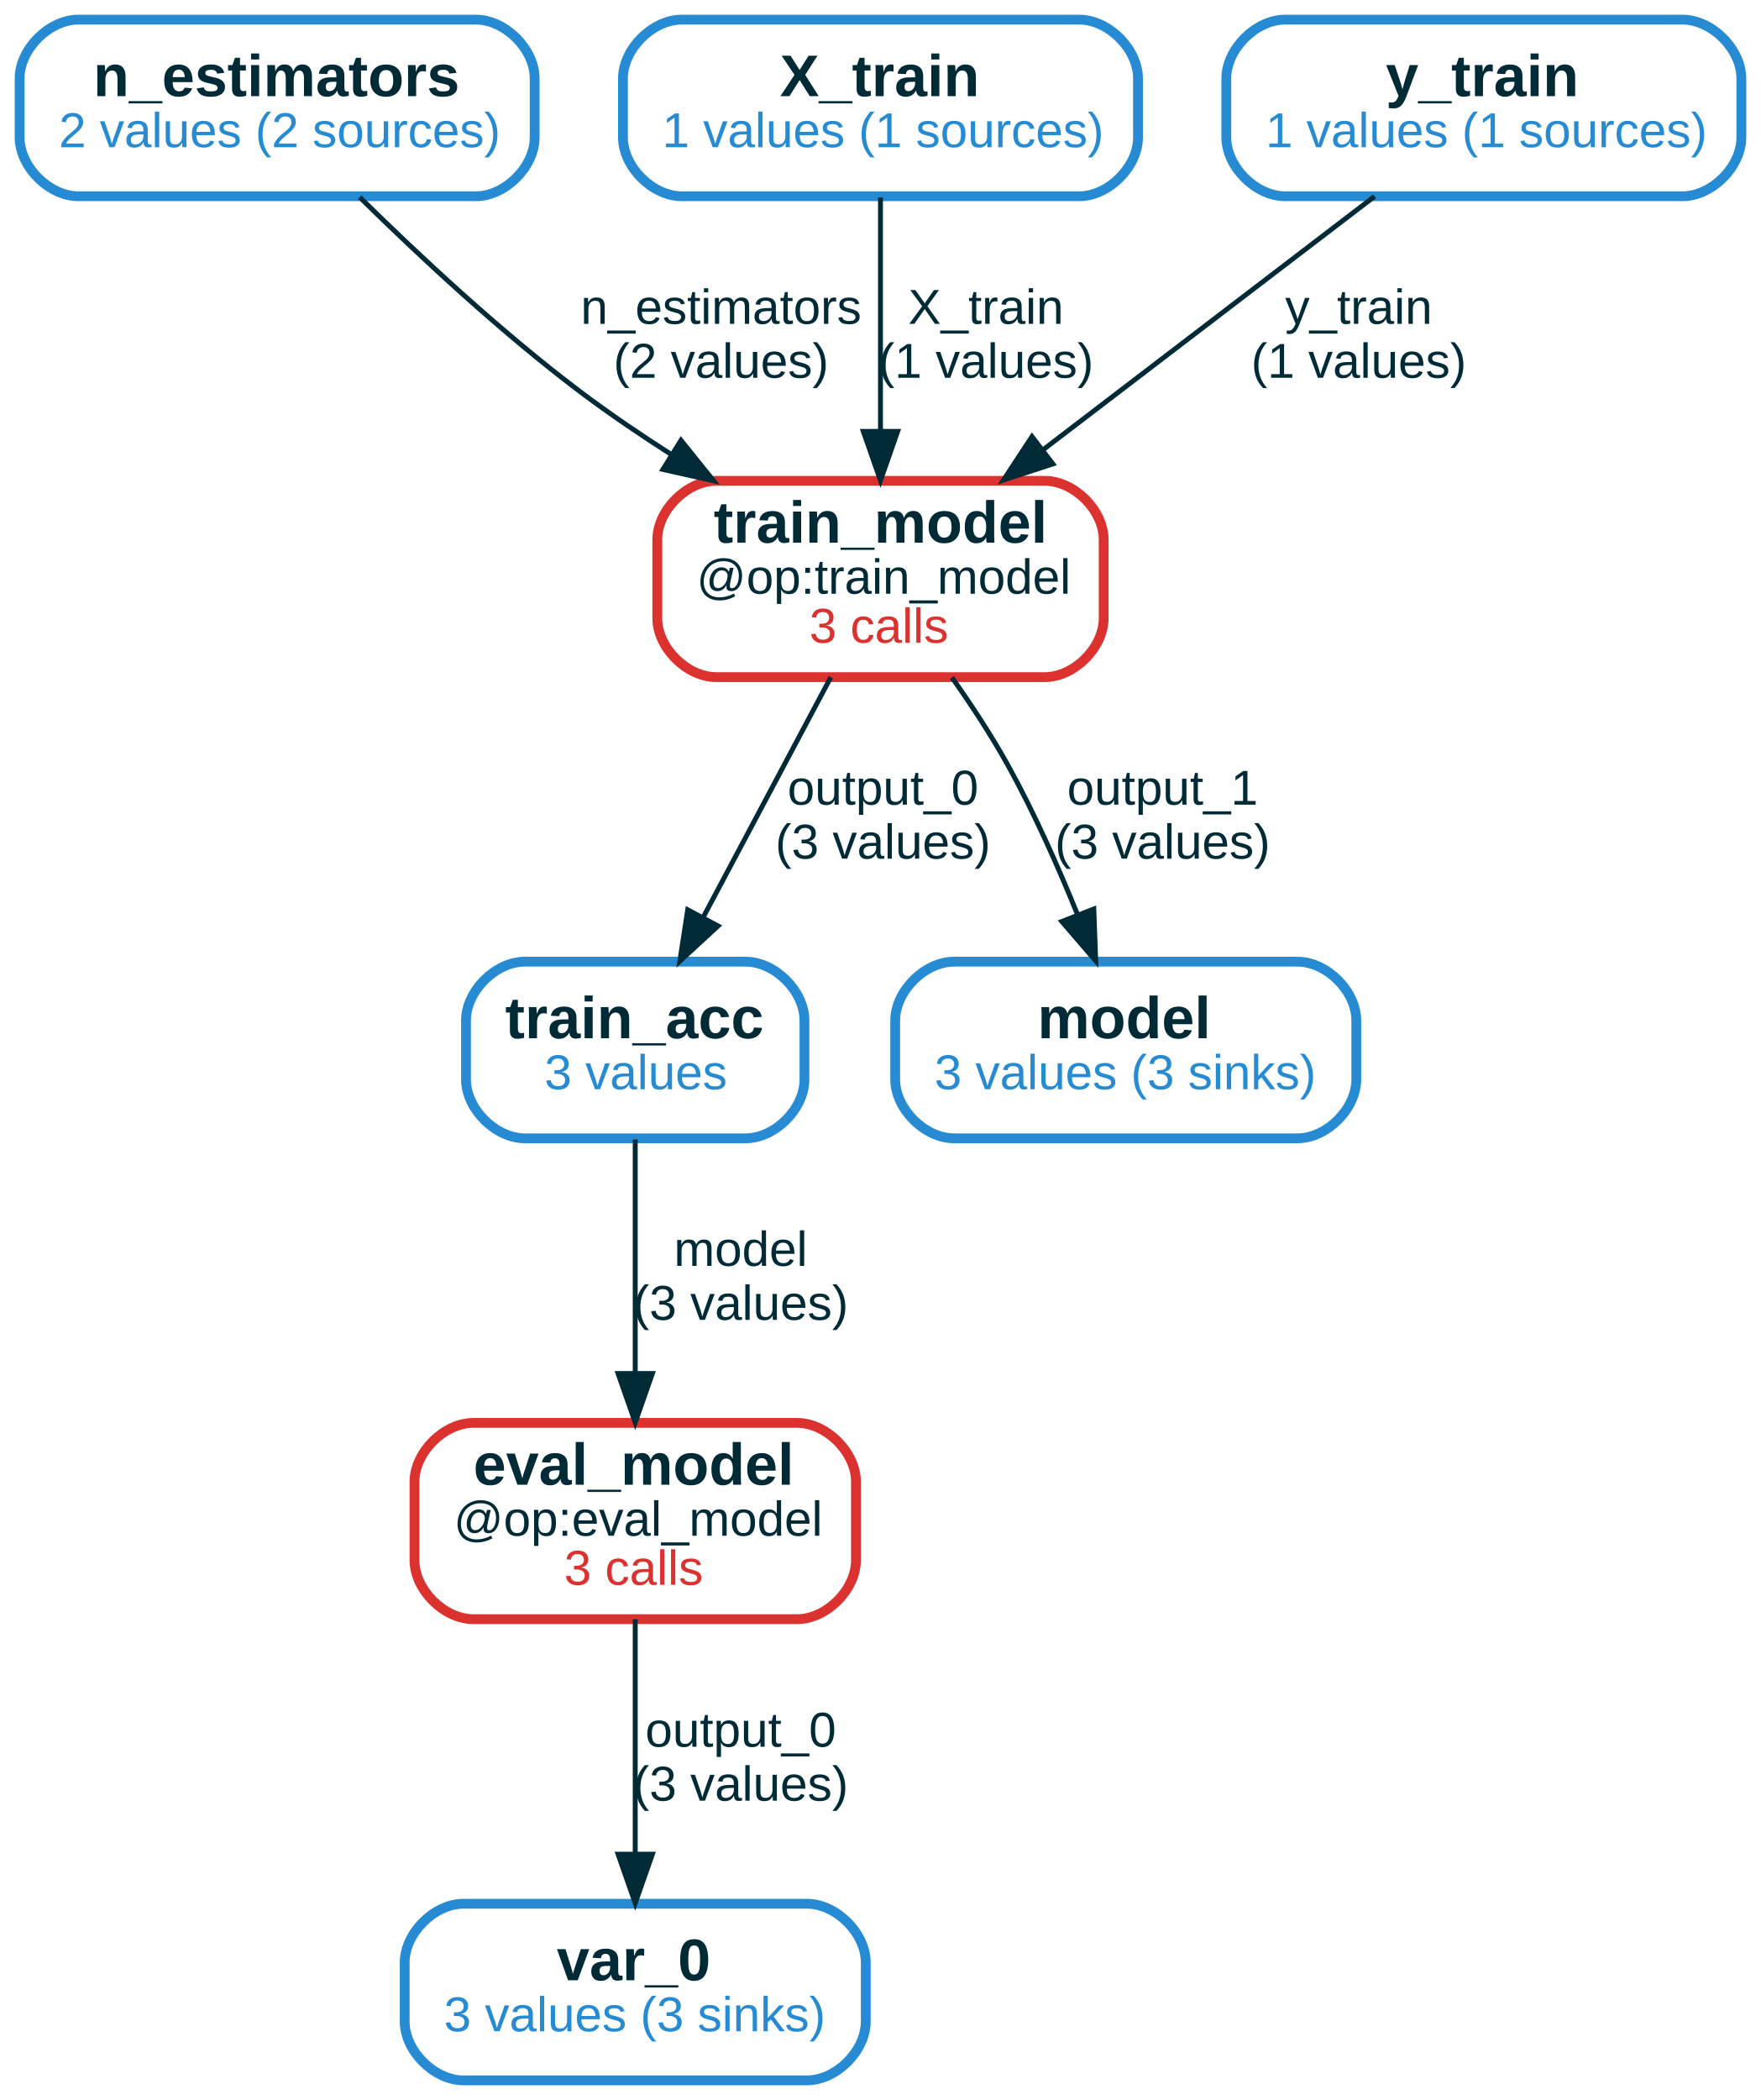
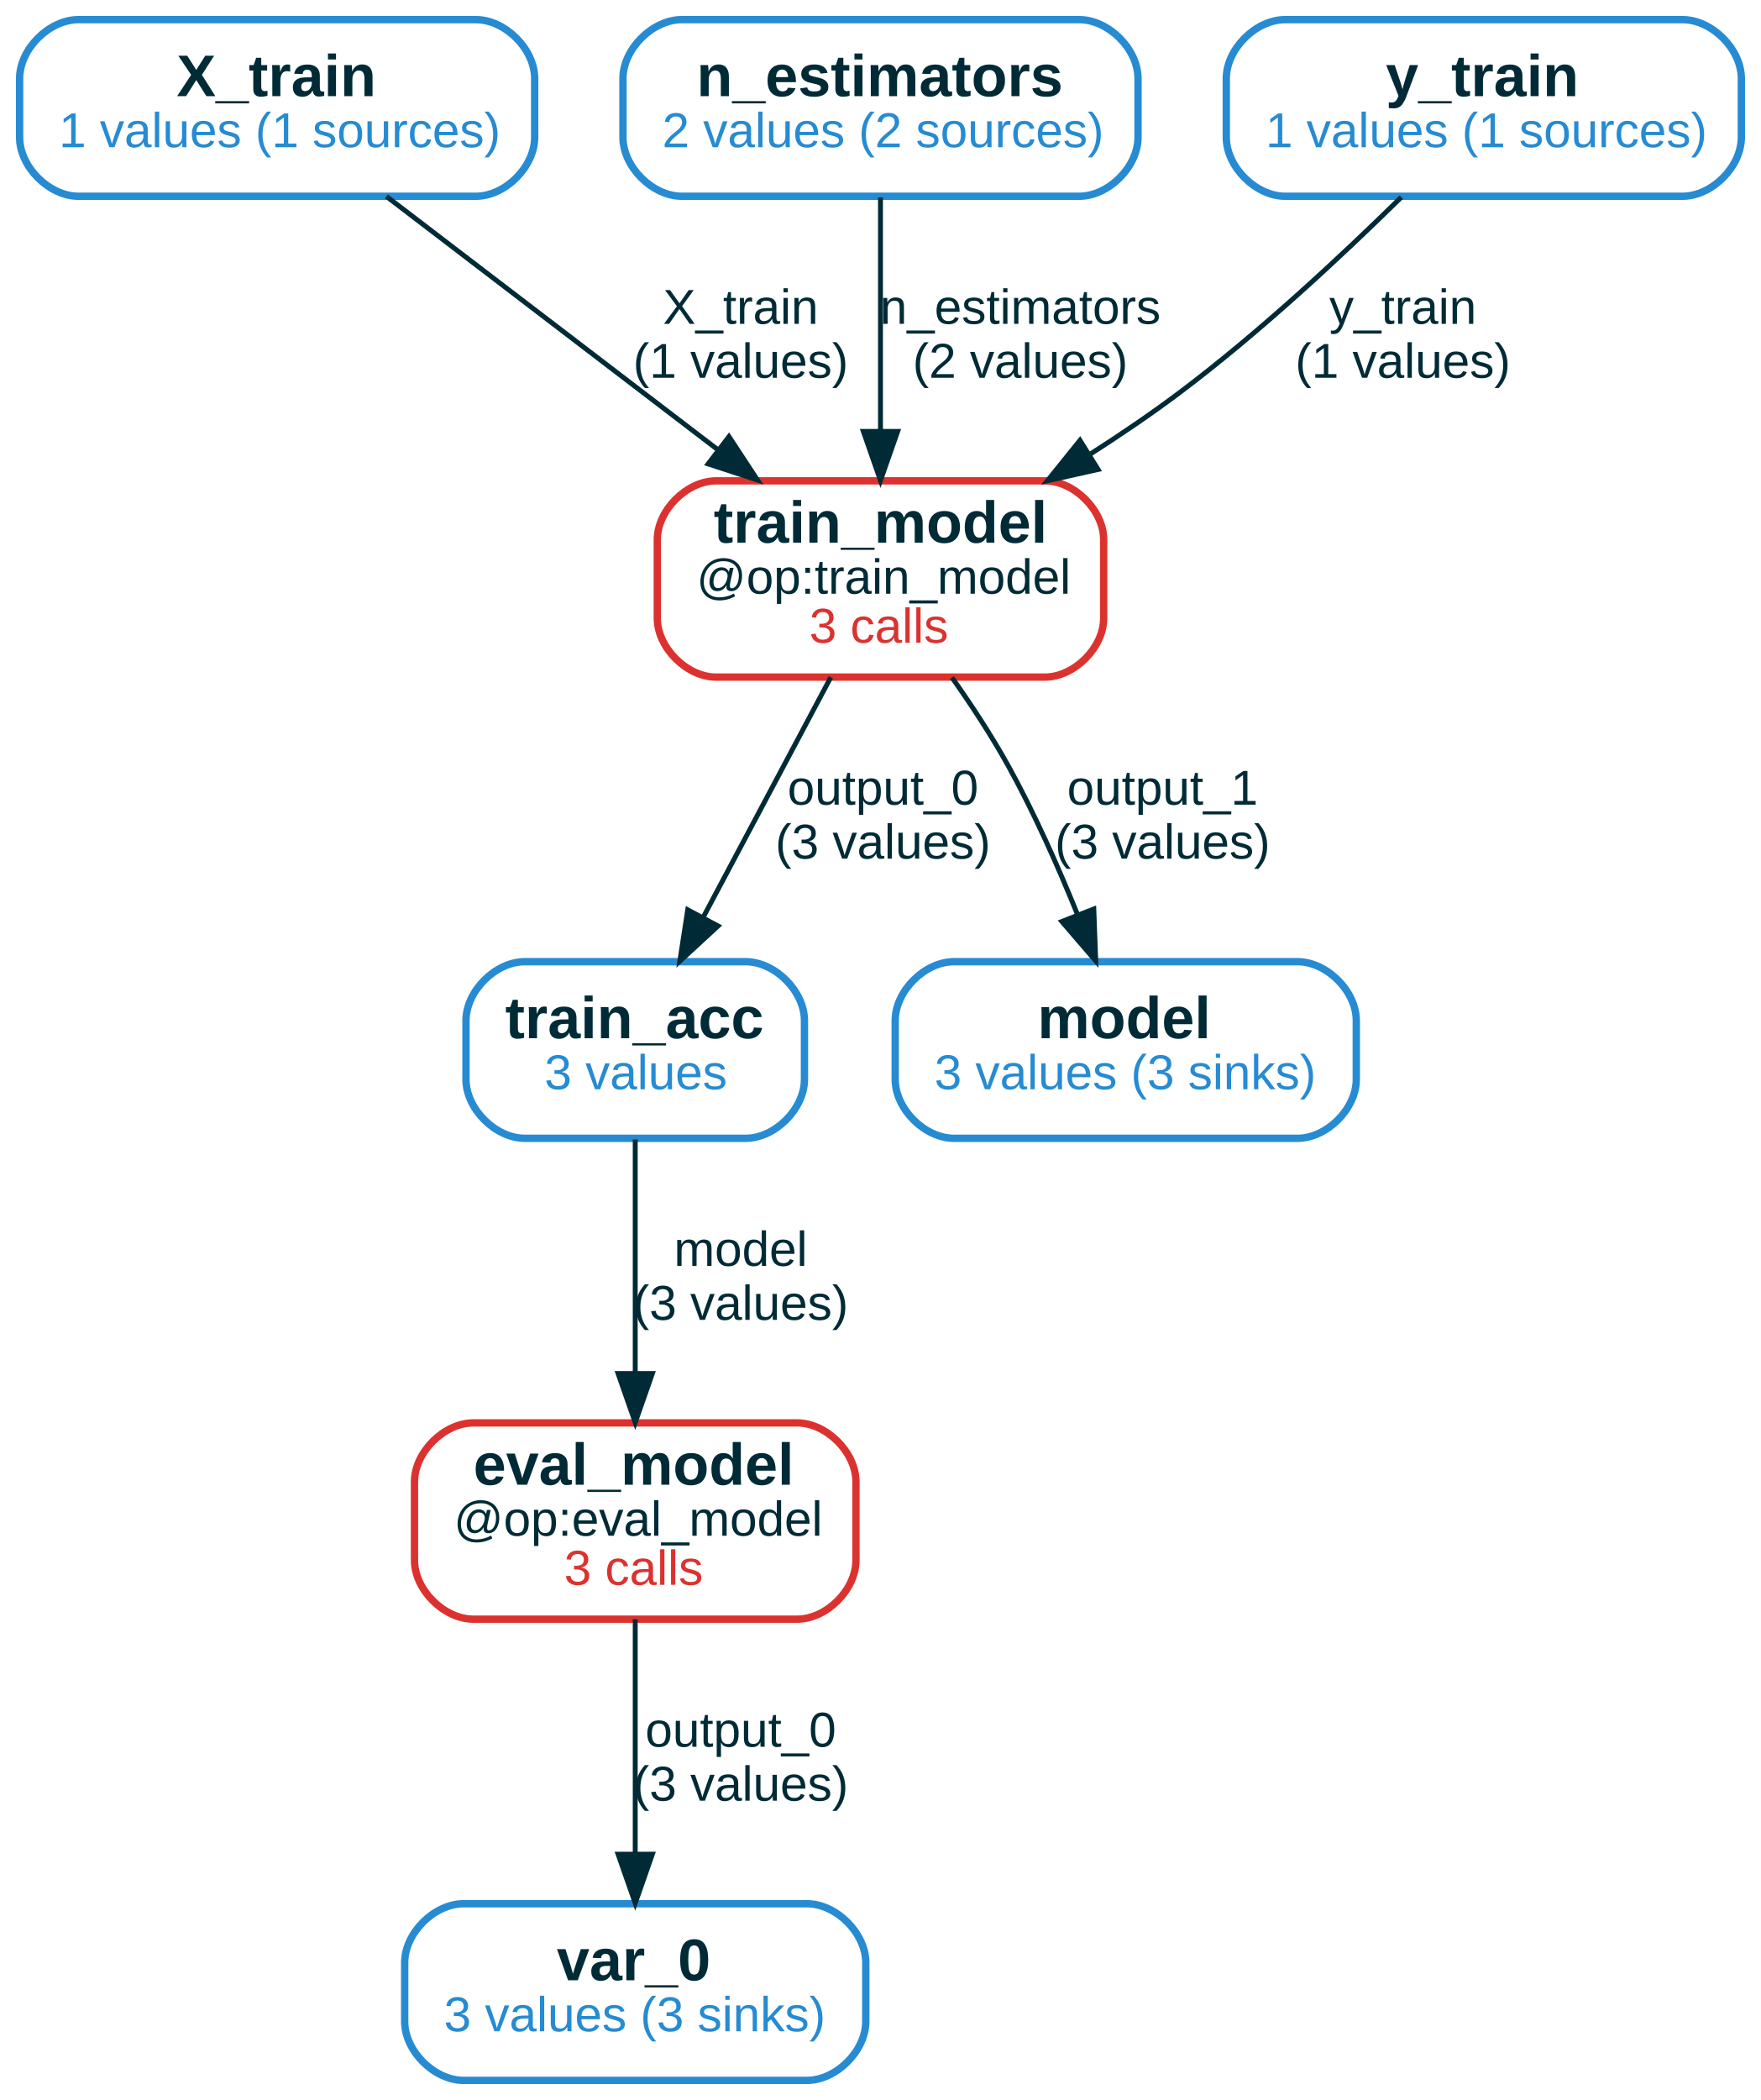
<svg xmlns="http://www.w3.org/2000/svg" width="359pt" height="428pt" viewBox="0.00 0.00 359.00 428.00">
  <g id="graph0" class="graph" transform="scale(1 1) rotate(0) translate(4 424)">
    <polygon fill="white" stroke="transparent" points="-4,4 -4,-424 355,-424 355,4 -4,4" />
    <g id="node1" class="node">
-       <path fill="none" stroke="#268bd2" stroke-width="2" d="M93,-420C93,-420 12,-420 12,-420 6,-420 0,-414 0,-408 0,-408 0,-396 0,-396 0,-390 6,-384 12,-384 12,-384 93,-384 93,-384 99,-384 105,-390 105,-396 105,-396 105,-408 105,-408 105,-414 99,-420 93,-420" />
-       <text text-anchor="start" x="15" y="-404.4" font-family="Liberation Sans,Helvetica,Arial,sans-serif" font-weight="bold" font-size="12.00" fill="#002b36">n_estimators</text>
-       <text text-anchor="start" x="8" y="-394" font-family="Liberation Sans,Helvetica,Arial,sans-serif" font-size="10.00" fill="#268bd2">2 values (2 sources)</text>
+       <path fill="none" stroke="#268bd2" stroke-width="1.5" d="M93,-420C93,-420 12,-420 12,-420 6,-420 0,-414 0,-408 0,-408 0,-396 0,-396 0,-390 6,-384 12,-384 12,-384 93,-384 93,-384 99,-384 105,-390 105,-396 105,-396 105,-408 105,-408 105,-414 99,-420 93,-420" />
+       <text text-anchor="start" x="32" y="-404.4" font-family="Liberation Sans,Helvetica,Arial,sans-serif" font-weight="bold" font-size="12.00" fill="#002b36">X_train</text>
+       <text text-anchor="start" x="8" y="-394" font-family="Liberation Sans,Helvetica,Arial,sans-serif" font-size="10.00" fill="#268bd2">1 values (1 sources)</text>
    </g>
    <g id="node7" class="node">
-       <path fill="none" stroke="#dc322f" stroke-width="2" d="M209,-326C209,-326 142,-326 142,-326 136,-326 130,-320 130,-314 130,-314 130,-298 130,-298 130,-292 136,-286 142,-286 142,-286 209,-286 209,-286 215,-286 221,-292 221,-298 221,-298 221,-314 221,-314 221,-320 215,-326 209,-326" />
+       <path fill="none" stroke="#dc322f" stroke-width="1.5" d="M209,-326C209,-326 142,-326 142,-326 136,-326 130,-320 130,-314 130,-314 130,-298 130,-298 130,-292 136,-286 142,-286 142,-286 209,-286 209,-286 215,-286 221,-292 221,-298 221,-298 221,-314 221,-314 221,-320 215,-326 209,-326" />
      <text text-anchor="start" x="141.5" y="-313.4" font-family="Liberation Sans,Helvetica,Arial,sans-serif" font-weight="bold" font-size="12.00" fill="#002b36">train_model</text>
      <text text-anchor="start" x="138" y="-303" font-family="Liberation Sans,Helvetica,Arial,sans-serif" font-size="10.00" fill="#002b36">@op:train_model</text>
      <text text-anchor="start" x="161" y="-293" font-family="Liberation Sans,Helvetica,Arial,sans-serif" font-size="10.00" fill="#dc322f">3 calls</text>
    </g>
-     <g id="edge4" class="edge">
-       <path fill="none" stroke="#002b36" d="M69.33,-383.81C81.37,-371.96 98.25,-356.21 114.5,-344 120.29,-339.65 126.61,-335.36 132.92,-331.33" />
-       <polygon fill="#002b36" stroke="#002b36" points="134.83,-334.26 141.48,-326.01 131.14,-328.32 134.83,-334.26" />
-       <text text-anchor="middle" x="143" y="-358" font-family="Liberation Sans,Helvetica,Arial,sans-serif" font-size="10.00" fill="#002b36">n_estimators</text>
-       <text text-anchor="middle" x="143" y="-347" font-family="Liberation Sans,Helvetica,Arial,sans-serif" font-size="10.00" fill="#002b36">(2 values)</text>
+     <g id="edge3" class="edge">
+       <path fill="none" stroke="#002b36" d="M74.77,-383.98C93.6,-369.59 120.84,-348.78 142.24,-332.42" />
+       <polygon fill="#002b36" stroke="#002b36" points="144.61,-335.02 150.43,-326.16 140.36,-329.45 144.61,-335.02" />
+       <text text-anchor="middle" x="147" y="-358" font-family="Liberation Sans,Helvetica,Arial,sans-serif" font-size="10.00" fill="#002b36">X_train</text>
+       <text text-anchor="middle" x="147" y="-347" font-family="Liberation Sans,Helvetica,Arial,sans-serif" font-size="10.00" fill="#002b36">(1 values)</text>
    </g>
    <g id="node2" class="node">
-       <path fill="none" stroke="#268bd2" stroke-width="2" d="M216,-420C216,-420 135,-420 135,-420 129,-420 123,-414 123,-408 123,-408 123,-396 123,-396 123,-390 129,-384 135,-384 135,-384 216,-384 216,-384 222,-384 228,-390 228,-396 228,-396 228,-408 228,-408 228,-414 222,-420 216,-420" />
-       <text text-anchor="start" x="155" y="-404.4" font-family="Liberation Sans,Helvetica,Arial,sans-serif" font-weight="bold" font-size="12.00" fill="#002b36">X_train</text>
-       <text text-anchor="start" x="131" y="-394" font-family="Liberation Sans,Helvetica,Arial,sans-serif" font-size="10.00" fill="#268bd2">1 values (1 sources)</text>
-     </g>
-     <g id="edge3" class="edge">
-       <path fill="none" stroke="#002b36" d="M175.5,-383.76C175.5,-370.5 175.5,-351.86 175.5,-336.27" />
-       <polygon fill="#002b36" stroke="#002b36" points="179,-336.07 175.5,-326.07 172,-336.07 179,-336.07" />
-       <text text-anchor="middle" x="197" y="-358" font-family="Liberation Sans,Helvetica,Arial,sans-serif" font-size="10.00" fill="#002b36">X_train</text>
-       <text text-anchor="middle" x="197" y="-347" font-family="Liberation Sans,Helvetica,Arial,sans-serif" font-size="10.00" fill="#002b36">(1 values)</text>
-     </g>
-     <g id="node3" class="node">
-       <path fill="none" stroke="#268bd2" stroke-width="2" d="M339,-420C339,-420 258,-420 258,-420 252,-420 246,-414 246,-408 246,-408 246,-396 246,-396 246,-390 252,-384 258,-384 258,-384 339,-384 339,-384 345,-384 351,-390 351,-396 351,-396 351,-408 351,-408 351,-414 345,-420 339,-420" />
-       <text text-anchor="start" x="278.5" y="-404.4" font-family="Liberation Sans,Helvetica,Arial,sans-serif" font-weight="bold" font-size="12.00" fill="#002b36">y_train</text>
-       <text text-anchor="start" x="254" y="-394" font-family="Liberation Sans,Helvetica,Arial,sans-serif" font-size="10.00" fill="#268bd2">1 values (1 sources)</text>
-     </g>
-     <g id="edge5" class="edge">
-       <path fill="none" stroke="#002b36" d="M276.23,-383.98C257.4,-369.59 230.16,-348.78 208.76,-332.42" />
-       <polygon fill="#002b36" stroke="#002b36" points="210.64,-329.45 200.57,-326.16 206.39,-335.02 210.64,-329.45" />
-       <text text-anchor="middle" x="273" y="-358" font-family="Liberation Sans,Helvetica,Arial,sans-serif" font-size="10.00" fill="#002b36">y_train</text>
-       <text text-anchor="middle" x="273" y="-347" font-family="Liberation Sans,Helvetica,Arial,sans-serif" font-size="10.00" fill="#002b36">(1 values)</text>
-     </g>
-     <g id="node4" class="node">
-       <path fill="none" stroke="#268bd2" stroke-width="2" d="M160.5,-36C160.5,-36 90.5,-36 90.5,-36 84.5,-36 78.5,-30 78.5,-24 78.5,-24 78.5,-12 78.5,-12 78.5,-6 84.5,0 90.5,0 90.5,0 160.5,0 160.5,0 166.5,0 172.5,-6 172.5,-12 172.5,-12 172.5,-24 172.5,-24 172.5,-30 166.5,-36 160.5,-36" />
+       <path fill="none" stroke="#268bd2" stroke-width="1.5" d="M160.5,-36C160.5,-36 90.5,-36 90.5,-36 84.5,-36 78.5,-30 78.5,-24 78.5,-24 78.5,-12 78.5,-12 78.5,-6 84.5,0 90.5,0 90.5,0 160.5,0 160.5,0 166.5,0 172.5,-6 172.5,-12 172.5,-12 172.5,-24 172.5,-24 172.5,-30 166.5,-36 160.5,-36" />
      <text text-anchor="start" x="109.5" y="-20.4" font-family="Liberation Sans,Helvetica,Arial,sans-serif" font-weight="bold" font-size="12.00" fill="#002b36">var_0</text>
      <text text-anchor="start" x="86.5" y="-10" font-family="Liberation Sans,Helvetica,Arial,sans-serif" font-size="10.00" fill="#268bd2">3 values (3 sinks)</text>
    </g>
-     <g id="node5" class="node">
-       <path fill="none" stroke="#268bd2" stroke-width="2" d="M148,-228C148,-228 103,-228 103,-228 97,-228 91,-222 91,-216 91,-216 91,-204 91,-204 91,-198 97,-192 103,-192 103,-192 148,-192 148,-192 154,-192 160,-198 160,-204 160,-204 160,-216 160,-216 160,-222 154,-228 148,-228" />
+     <g id="node3" class="node">
+       <path fill="none" stroke="#268bd2" stroke-width="1.5" d="M216,-420C216,-420 135,-420 135,-420 129,-420 123,-414 123,-408 123,-408 123,-396 123,-396 123,-390 129,-384 135,-384 135,-384 216,-384 216,-384 222,-384 228,-390 228,-396 228,-396 228,-408 228,-408 228,-414 222,-420 216,-420" />
+       <text text-anchor="start" x="138" y="-404.4" font-family="Liberation Sans,Helvetica,Arial,sans-serif" font-weight="bold" font-size="12.00" fill="#002b36">n_estimators</text>
+       <text text-anchor="start" x="131" y="-394" font-family="Liberation Sans,Helvetica,Arial,sans-serif" font-size="10.00" fill="#268bd2">2 values (2 sources)</text>
+     </g>
+     <g id="edge4" class="edge">
+       <path fill="none" stroke="#002b36" d="M175.5,-383.76C175.5,-370.5 175.5,-351.86 175.5,-336.27" />
+       <polygon fill="#002b36" stroke="#002b36" points="179,-336.07 175.5,-326.07 172,-336.07 179,-336.07" />
+       <text text-anchor="middle" x="204" y="-358" font-family="Liberation Sans,Helvetica,Arial,sans-serif" font-size="10.00" fill="#002b36">n_estimators</text>
+       <text text-anchor="middle" x="204" y="-347" font-family="Liberation Sans,Helvetica,Arial,sans-serif" font-size="10.00" fill="#002b36">(2 values)</text>
+     </g>
+     <g id="node4" class="node">
+       <path fill="none" stroke="#268bd2" stroke-width="1.5" d="M148,-228C148,-228 103,-228 103,-228 97,-228 91,-222 91,-216 91,-216 91,-204 91,-204 91,-198 97,-192 103,-192 103,-192 148,-192 148,-192 154,-192 160,-198 160,-204 160,-204 160,-216 160,-216 160,-222 154,-228 148,-228" />
      <text text-anchor="start" x="99" y="-212.4" font-family="Liberation Sans,Helvetica,Arial,sans-serif" font-weight="bold" font-size="12.00" fill="#002b36">train_acc</text>
      <text text-anchor="start" x="107" y="-202" font-family="Liberation Sans,Helvetica,Arial,sans-serif" font-size="10.00" fill="#268bd2">3 values</text>
    </g>
    <g id="node8" class="node">
-       <path fill="none" stroke="#dc322f" stroke-width="2" d="M158.5,-134C158.5,-134 92.5,-134 92.5,-134 86.5,-134 80.5,-128 80.5,-122 80.5,-122 80.5,-106 80.5,-106 80.5,-100 86.5,-94 92.5,-94 92.5,-94 158.5,-94 158.5,-94 164.5,-94 170.5,-100 170.5,-106 170.5,-106 170.5,-122 170.5,-122 170.5,-128 164.5,-134 158.5,-134" />
+       <path fill="none" stroke="#dc322f" stroke-width="1.5" d="M158.5,-134C158.5,-134 92.5,-134 92.5,-134 86.5,-134 80.5,-128 80.5,-122 80.5,-122 80.5,-106 80.5,-106 80.5,-100 86.5,-94 92.5,-94 92.5,-94 158.5,-94 158.5,-94 164.5,-94 170.5,-100 170.5,-106 170.5,-106 170.5,-122 170.5,-122 170.5,-128 164.5,-134 158.5,-134" />
      <text text-anchor="start" x="92.5" y="-121.4" font-family="Liberation Sans,Helvetica,Arial,sans-serif" font-weight="bold" font-size="12.00" fill="#002b36">eval_model</text>
      <text text-anchor="start" x="88.5" y="-111" font-family="Liberation Sans,Helvetica,Arial,sans-serif" font-size="10.00" fill="#002b36">@op:eval_model</text>
      <text text-anchor="start" x="111" y="-101" font-family="Liberation Sans,Helvetica,Arial,sans-serif" font-size="10.00" fill="#dc322f">3 calls</text>
    </g>
    <g id="edge6" class="edge">
      <path fill="none" stroke="#002b36" d="M125.5,-191.76C125.5,-178.5 125.5,-159.86 125.5,-144.27" />
      <polygon fill="#002b36" stroke="#002b36" points="129,-144.07 125.5,-134.07 122,-144.07 129,-144.07" />
      <text text-anchor="middle" x="147" y="-166" font-family="Liberation Sans,Helvetica,Arial,sans-serif" font-size="10.00" fill="#002b36">model</text>
      <text text-anchor="middle" x="147" y="-155" font-family="Liberation Sans,Helvetica,Arial,sans-serif" font-size="10.00" fill="#002b36">(3 values)</text>
    </g>
+     <g id="node5" class="node">
+       <path fill="none" stroke="#268bd2" stroke-width="1.5" d="M339,-420C339,-420 258,-420 258,-420 252,-420 246,-414 246,-408 246,-408 246,-396 246,-396 246,-390 252,-384 258,-384 258,-384 339,-384 339,-384 345,-384 351,-390 351,-396 351,-396 351,-408 351,-408 351,-414 345,-420 339,-420" />
+       <text text-anchor="start" x="278.5" y="-404.4" font-family="Liberation Sans,Helvetica,Arial,sans-serif" font-weight="bold" font-size="12.00" fill="#002b36">y_train</text>
+       <text text-anchor="start" x="254" y="-394" font-family="Liberation Sans,Helvetica,Arial,sans-serif" font-size="10.00" fill="#268bd2">1 values (1 sources)</text>
+     </g>
+     <g id="edge5" class="edge">
+       <path fill="none" stroke="#002b36" d="M281.67,-383.81C269.63,-371.96 252.75,-356.21 236.5,-344 230.71,-339.65 224.39,-335.36 218.08,-331.33" />
+       <polygon fill="#002b36" stroke="#002b36" points="219.86,-328.32 209.52,-326.01 216.17,-334.26 219.86,-328.32" />
+       <text text-anchor="middle" x="282" y="-358" font-family="Liberation Sans,Helvetica,Arial,sans-serif" font-size="10.00" fill="#002b36">y_train</text>
+       <text text-anchor="middle" x="282" y="-347" font-family="Liberation Sans,Helvetica,Arial,sans-serif" font-size="10.00" fill="#002b36">(1 values)</text>
+     </g>
    <g id="node6" class="node">
-       <path fill="none" stroke="#268bd2" stroke-width="2" d="M260.5,-228C260.5,-228 190.5,-228 190.5,-228 184.5,-228 178.5,-222 178.5,-216 178.5,-216 178.5,-204 178.5,-204 178.5,-198 184.5,-192 190.5,-192 190.5,-192 260.5,-192 260.5,-192 266.5,-192 272.5,-198 272.5,-204 272.5,-204 272.5,-216 272.5,-216 272.5,-222 266.5,-228 260.5,-228" />
+       <path fill="none" stroke="#268bd2" stroke-width="1.5" d="M260.5,-228C260.5,-228 190.5,-228 190.5,-228 184.5,-228 178.5,-222 178.5,-216 178.5,-216 178.5,-204 178.5,-204 178.5,-198 184.5,-192 190.5,-192 190.5,-192 260.5,-192 260.5,-192 266.5,-192 272.5,-198 272.5,-204 272.5,-204 272.5,-216 272.5,-216 272.5,-222 266.5,-228 260.5,-228" />
      <text text-anchor="start" x="207.5" y="-212.4" font-family="Liberation Sans,Helvetica,Arial,sans-serif" font-weight="bold" font-size="12.00" fill="#002b36">model</text>
      <text text-anchor="start" x="186.5" y="-202" font-family="Liberation Sans,Helvetica,Arial,sans-serif" font-size="10.00" fill="#268bd2">3 values (3 sinks)</text>
    </g>
    <g id="edge1" class="edge">
      <path fill="none" stroke="#002b36" d="M165.38,-285.98C157.91,-271.94 147.66,-252.66 139.42,-237.17" />
      <polygon fill="#002b36" stroke="#002b36" points="142.38,-235.28 134.59,-228.1 136.2,-238.57 142.38,-235.28" />
      <text text-anchor="middle" x="176" y="-260" font-family="Liberation Sans,Helvetica,Arial,sans-serif" font-size="10.00" fill="#002b36">output_0</text>
      <text text-anchor="middle" x="176" y="-249" font-family="Liberation Sans,Helvetica,Arial,sans-serif" font-size="10.00" fill="#002b36">(3 values)</text>
    </g>
    <g id="edge2" class="edge">
      <path fill="none" stroke="#002b36" d="M190.07,-285.92C194.04,-280.31 198.15,-274.04 201.5,-268 206.79,-258.45 211.66,-247.49 215.61,-237.75" />
      <polygon fill="#002b36" stroke="#002b36" points="218.99,-238.74 219.38,-228.16 212.47,-236.19 218.99,-238.74" />
      <text text-anchor="middle" x="233" y="-260" font-family="Liberation Sans,Helvetica,Arial,sans-serif" font-size="10.00" fill="#002b36">output_1</text>
      <text text-anchor="middle" x="233" y="-249" font-family="Liberation Sans,Helvetica,Arial,sans-serif" font-size="10.00" fill="#002b36">(3 values)</text>
    </g>
    <g id="edge7" class="edge">
      <path fill="none" stroke="#002b36" d="M125.5,-93.98C125.5,-80.34 125.5,-61.75 125.5,-46.5" />
      <polygon fill="#002b36" stroke="#002b36" points="129,-46.1 125.5,-36.1 122,-46.1 129,-46.1" />
      <text text-anchor="middle" x="147" y="-68" font-family="Liberation Sans,Helvetica,Arial,sans-serif" font-size="10.00" fill="#002b36">output_0</text>
      <text text-anchor="middle" x="147" y="-57" font-family="Liberation Sans,Helvetica,Arial,sans-serif" font-size="10.00" fill="#002b36">(3 values)</text>
    </g>
  </g>
</svg>
